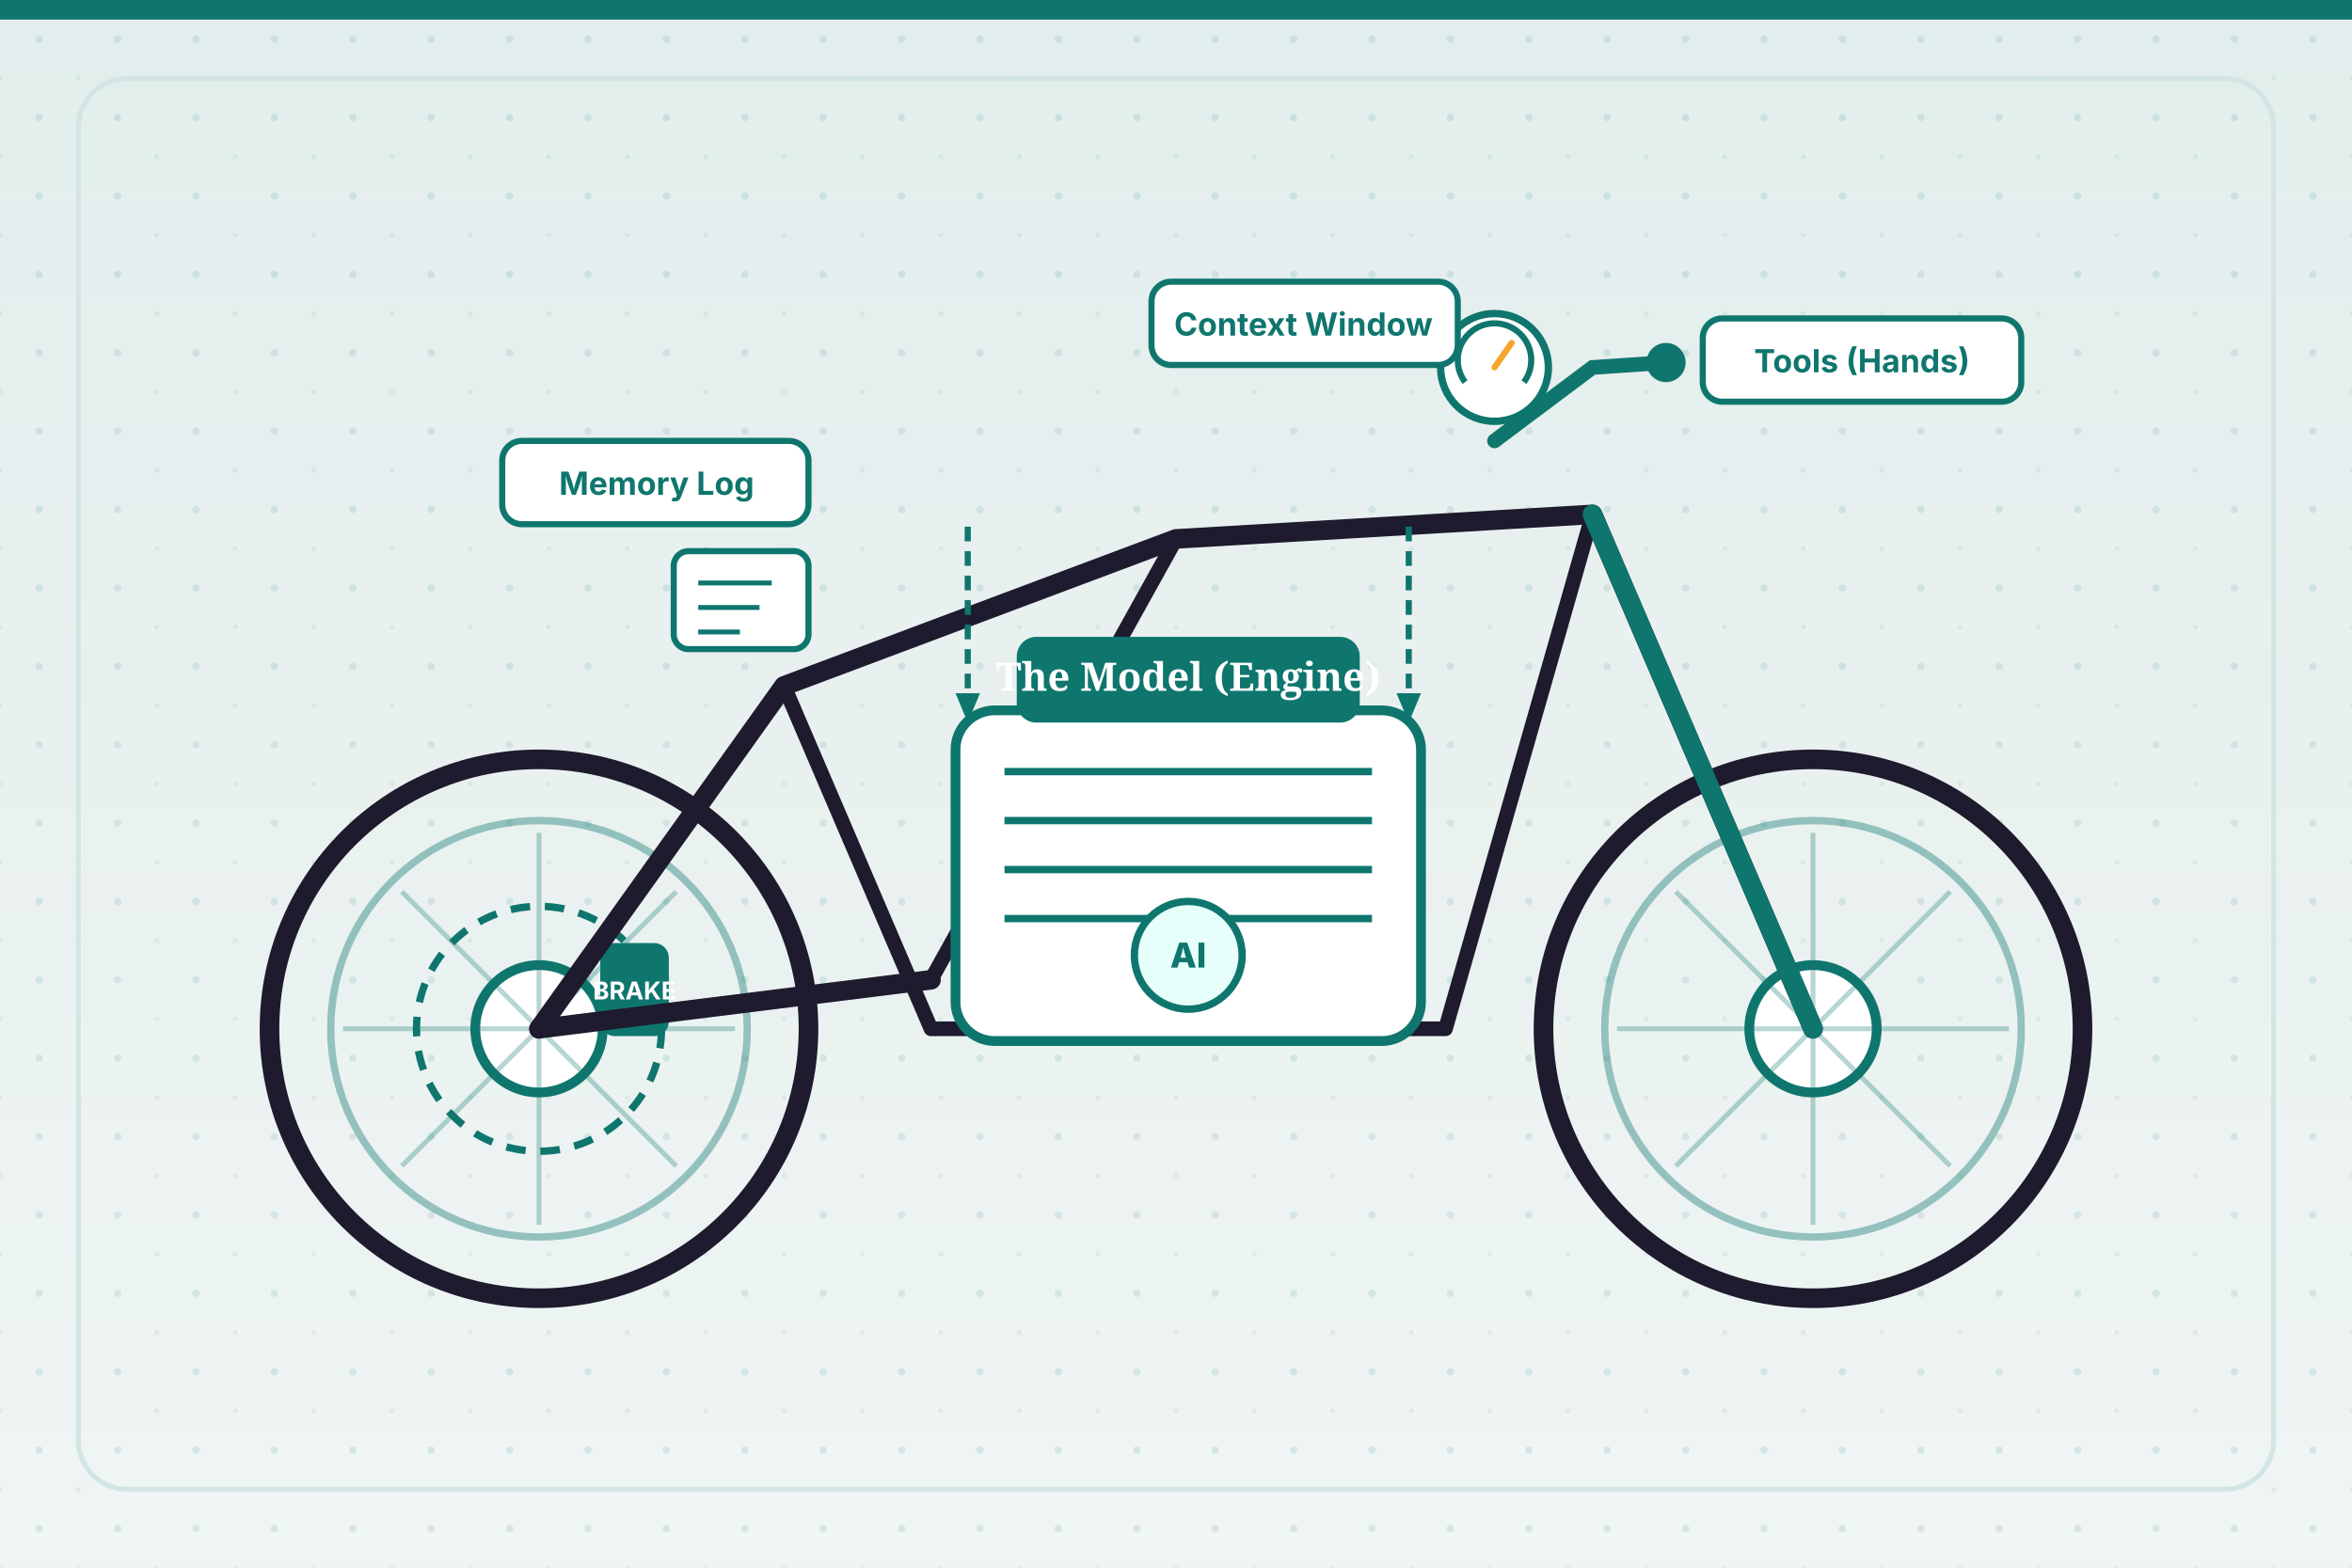
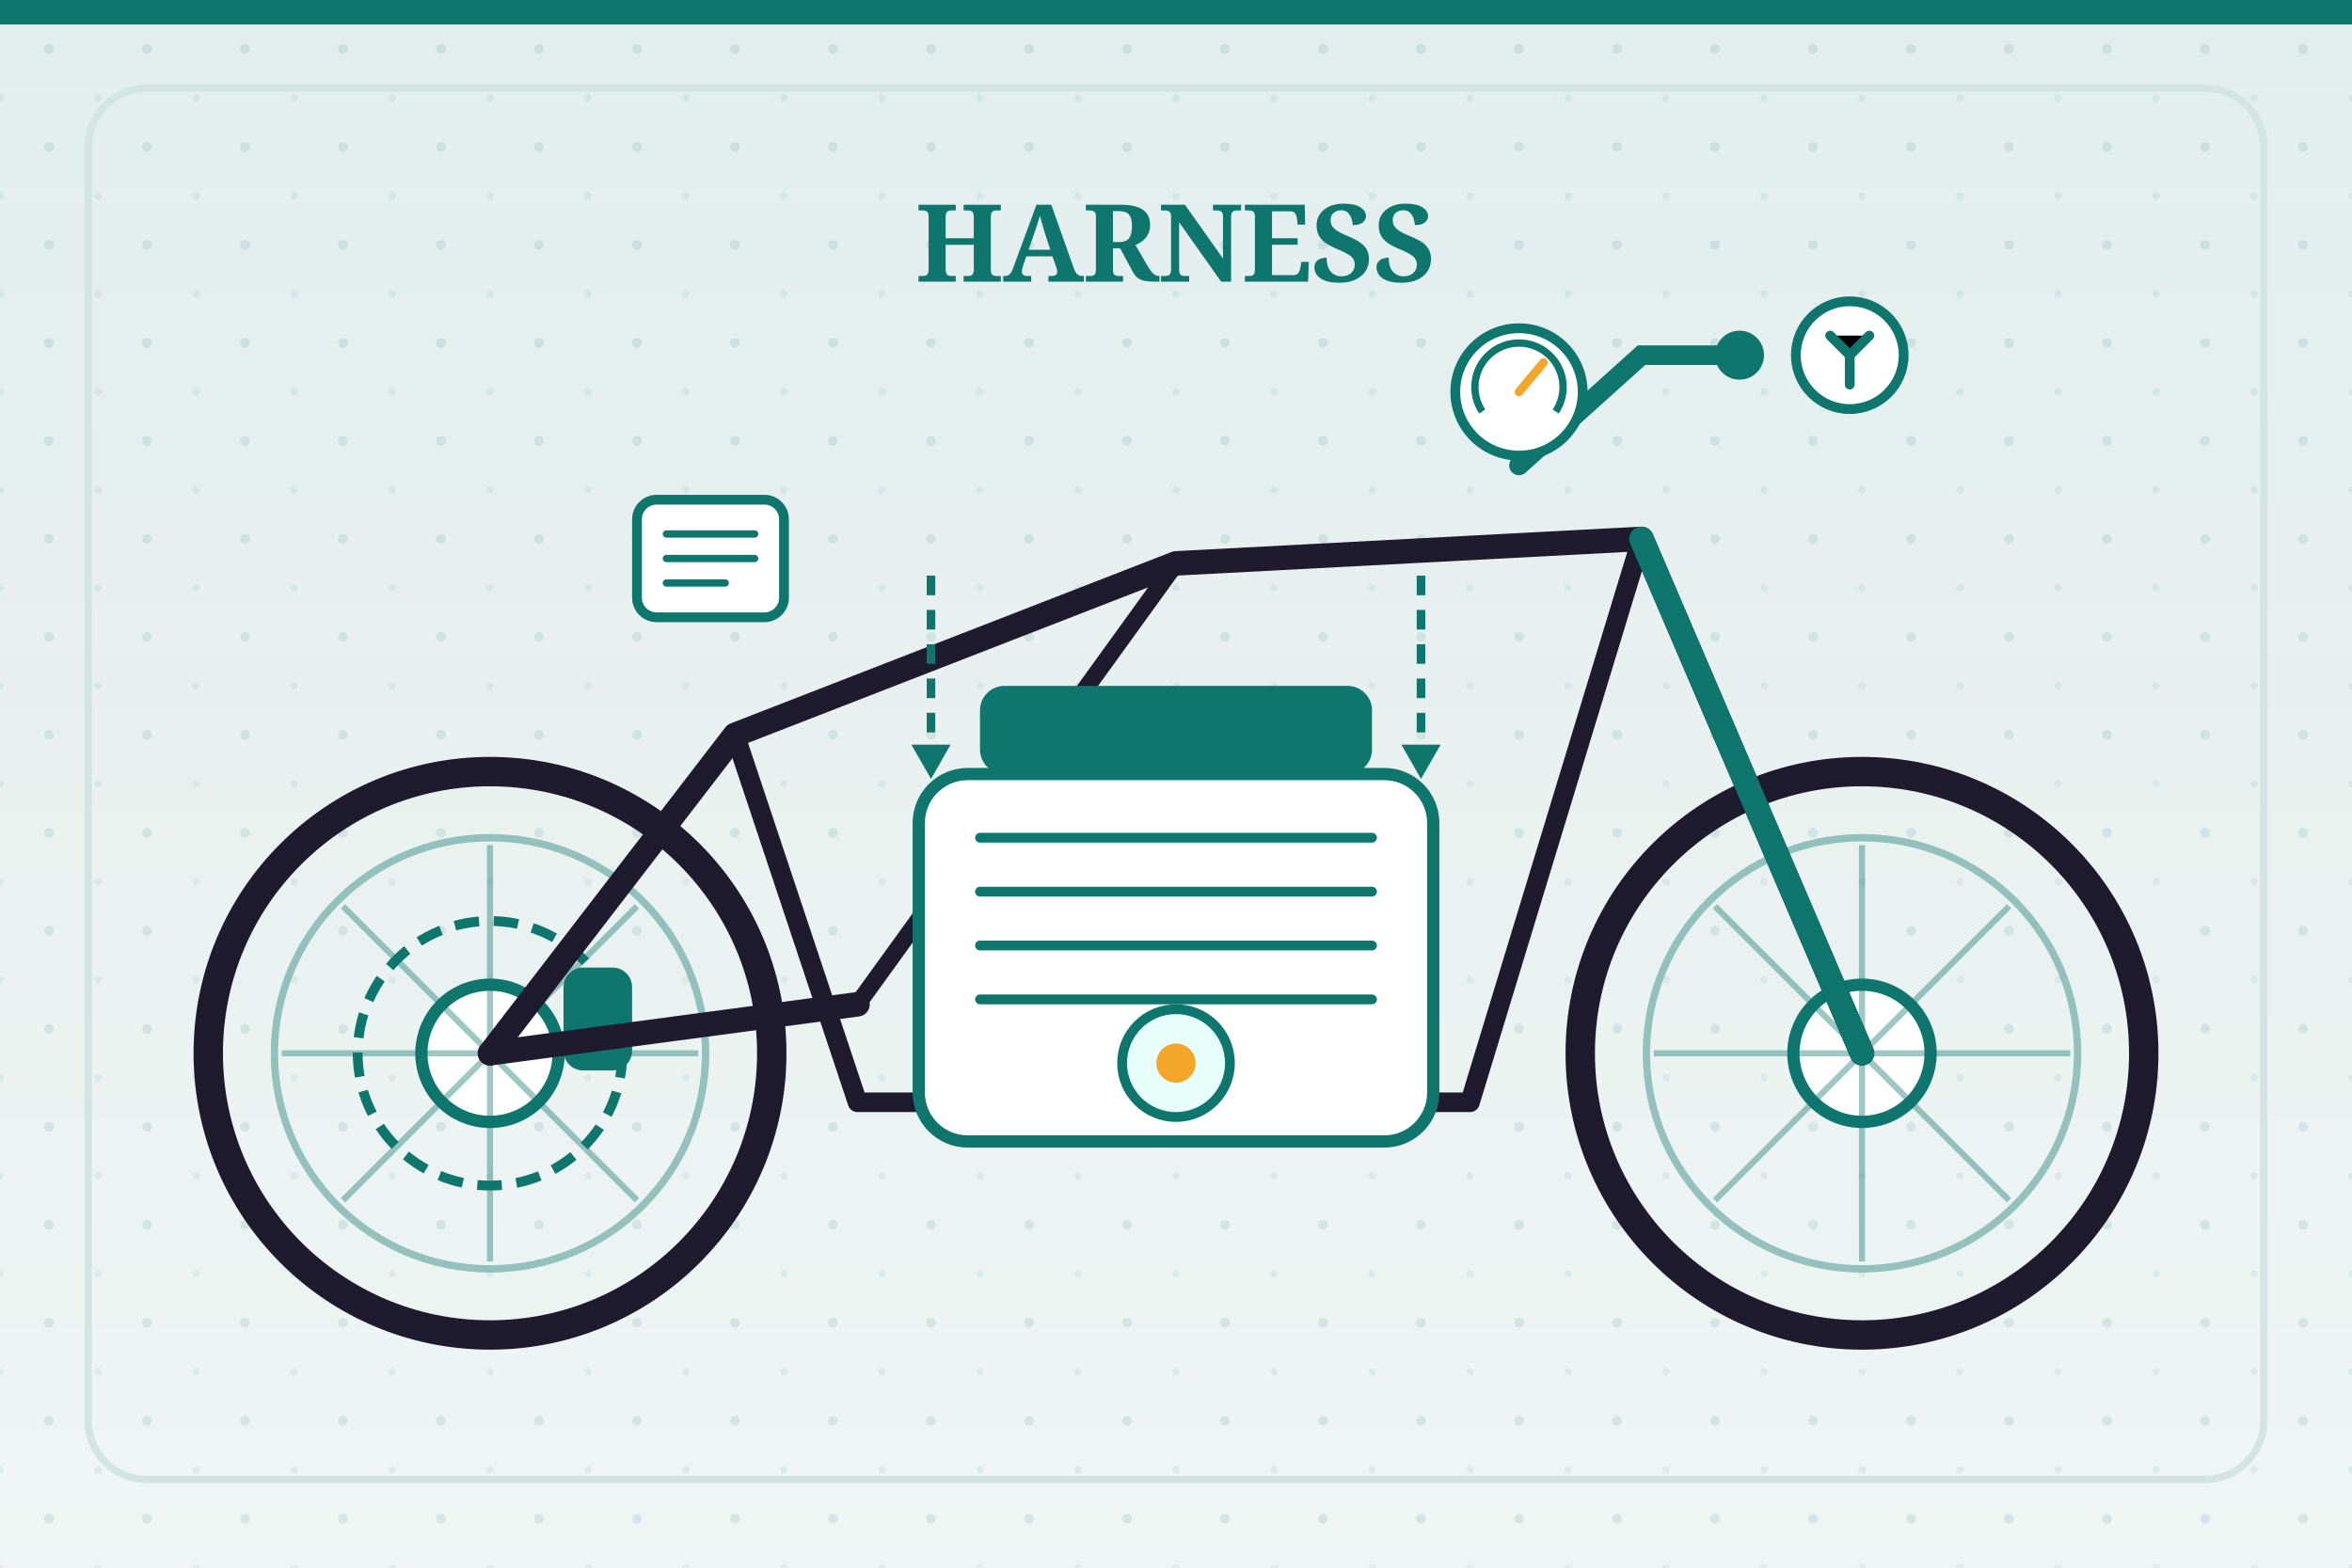
<svg xmlns="http://www.w3.org/2000/svg" viewBox="0 0 960 640" width="960" height="640" role="img" aria-label="Motorcycle frame with engine being fitted into chassis representing harness and model">
  <defs>
-     <pattern id="hn-grid" width="32" height="32" patternUnits="userSpaceOnUse">
-       <circle cx="16" cy="16" r="1.5" fill="#0F766E" opacity="0.12" />
-       <circle cx="0" cy="0" r="1" fill="#0F766E" opacity="0.08" />
-       <circle cx="32" cy="0" r="1" fill="#0F766E" opacity="0.08" />
-       <circle cx="0" cy="32" r="1" fill="#0F766E" opacity="0.08" />
-       <circle cx="32" cy="32" r="1" fill="#0F766E" opacity="0.08" />
+     <pattern id="hn-grid" width="40" height="40" patternUnits="userSpaceOnUse">
+       <circle cx="20" cy="20" r="2" fill="#0F766E" opacity="0.12" />
+       <circle cx="0" cy="0" r="1.5" fill="#0F766E" opacity="0.08" />
+       <circle cx="40" cy="0" r="1.5" fill="#0F766E" opacity="0.08" />
+       <circle cx="0" cy="40" r="1.5" fill="#0F766E" opacity="0.08" />
+       <circle cx="40" cy="40" r="1.5" fill="#0F766E" opacity="0.08" />
    </pattern>
    <linearGradient id="hn-glow" x1="0" y1="0" x2="0" y2="1">
      <stop offset="0%" stop-color="#0F766E" stop-opacity="0.08" />
      <stop offset="100%" stop-color="#0F766E" stop-opacity="0.02" />
    </linearGradient>
  </defs>
  <rect width="960" height="640" fill="#F4F8F7" />
  <rect width="960" height="640" fill="url(#hn-glow)" />
  <rect width="960" height="640" fill="url(#hn-grid)" />
-   <rect x="32" y="32" width="896" height="576" rx="20" fill="none" stroke="#D3E5E3" stroke-width="2" />
-   <g transform="translate(220, 420)">
-     <circle cx="0" cy="0" r="110" fill="none" stroke="#1E1B2E" stroke-width="8" />
-     <circle cx="0" cy="0" r="85" fill="none" stroke="#0F766E" stroke-width="3" opacity="0.4" />
+   <rect x="0" y="0" width="960" height="10" fill="#0F766E" />
+   <rect x="36" y="36" width="888" height="568" rx="24" fill="none" stroke="#D3E5E3" stroke-width="3" />
+   <text x="480" y="115" font-family="Fraunces, ui-serif, Georgia, serif" font-size="44" font-weight="600" fill="#0F766E" text-anchor="middle" letter-spacing="-0.01em">HARNESS</text>
+   <g transform="translate(200, 430)">
+     <circle cx="0" cy="0" r="115" fill="none" stroke="#1E1B2E" stroke-width="12" />
+     <circle cx="0" cy="0" r="88" fill="none" stroke="#0F766E" stroke-width="3" opacity="0.4" />
+     <circle cx="0" cy="0" r="28" fill="#FFFFFF" stroke="#0F766E" stroke-width="5" />
+     <line x1="-85" y1="0" x2="85" y2="0" stroke="#0F766E" stroke-width="2.5" opacity="0.4" />
+     <line x1="0" y1="-85" x2="0" y2="85" stroke="#0F766E" stroke-width="2.5" opacity="0.4" />
+     <line x1="-60" y1="-60" x2="60" y2="60" stroke="#0F766E" stroke-width="2.5" opacity="0.4" />
+     <line x1="-60" y1="60" x2="60" y2="-60" stroke="#0F766E" stroke-width="2.5" opacity="0.4" />
+     <circle cx="0" cy="0" r="54" fill="none" stroke="#0F766E" stroke-width="4" stroke-dasharray="10,6" />
+     <rect x="30" y="-35" width="28" height="42" rx="8" fill="#0F766E" />
+   </g>
+   <g transform="translate(760, 430)">
+     <circle cx="0" cy="0" r="115" fill="none" stroke="#1E1B2E" stroke-width="12" />
+     <circle cx="0" cy="0" r="88" fill="none" stroke="#0F766E" stroke-width="3" opacity="0.4" />
+     <circle cx="0" cy="0" r="28" fill="#FFFFFF" stroke="#0F766E" stroke-width="5" />
+     <line x1="-85" y1="0" x2="85" y2="0" stroke="#0F766E" stroke-width="2.5" opacity="0.4" />
+     <line x1="0" y1="-85" x2="0" y2="85" stroke="#0F766E" stroke-width="2.5" opacity="0.4" />
+     <line x1="-60" y1="-60" x2="60" y2="60" stroke="#0F766E" stroke-width="2.5" opacity="0.4" />
+     <line x1="-60" y1="60" x2="60" y2="-60" stroke="#0F766E" stroke-width="2.5" opacity="0.4" />
+   </g>
+   <g stroke-linecap="round" stroke-linejoin="round">
+     <line x1="200" y1="430" x2="350" y2="410" stroke="#1E1B2E" stroke-width="10" />
+     <path d="M 200 430 L 300 300 L 480 230 L 670 220 L 760 430" fill="none" stroke="#1E1B2E" stroke-width="10" />
+     <path d="M 300 300 L 350 450 L 600 450 L 670 220" fill="none" stroke="#1E1B2E" stroke-width="8" />
+     <line x1="350" y1="410" x2="480" y2="230" stroke="#1E1B2E" stroke-width="7" />
+     <line x1="670" y1="220" x2="760" y2="430" stroke="#0F766E" stroke-width="10" />
+   </g>
+   <g transform="translate(660, 160)">
+     <path d="M -40 30 L 10 -15 L 50 -15" fill="none" stroke="#0F766E" stroke-width="8" stroke-linecap="round" />
+     <circle cx="50" cy="-15" r="10" fill="#0F766E" />
+     <circle cx="95" cy="-15" r="22" fill="#FFFFFF" stroke="#0F766E" stroke-width="4" />
+     <path d="M 87 -23 L 95 -15 L 103 -23 M 95 -15 L 95 -3" stroke="#0F766E" stroke-width="4" stroke-linecap="round" />
+   </g>
+   <g transform="translate(620, 160)">
    <circle cx="0" cy="0" r="26" fill="#FFFFFF" stroke="#0F766E" stroke-width="4" />
-     <line x1="-80" y1="0" x2="80" y2="0" stroke="#0F766E" stroke-width="2" opacity="0.3" />
-     <line x1="0" y1="-80" x2="0" y2="80" stroke="#0F766E" stroke-width="2" opacity="0.3" />
-     <line x1="-56" y1="-56" x2="56" y2="56" stroke="#0F766E" stroke-width="2" opacity="0.3" />
-     <line x1="-56" y1="56" x2="56" y2="-56" stroke="#0F766E" stroke-width="2" opacity="0.3" />
-     <circle cx="0" cy="0" r="50" fill="none" stroke="#0F766E" stroke-width="3" stroke-dasharray="8,6" />
-     <rect x="25" y="-35" width="28" height="38" rx="6" fill="#0F766E" />
-     <text x="39" y="-12" font-family="Inter, sans-serif" font-size="10" font-weight="700" fill="#FFFFFF" text-anchor="middle">BRAKE</text>
+     <path d="M -15 8 A 18 18 0 1 1 15 8" fill="none" stroke="#0F766E" stroke-width="3" />
+     <line x1="0" y1="0" x2="10" y2="-12" stroke="#F4A62A" stroke-width="3.5" stroke-linecap="round" />
  </g>
-   <g transform="translate(740, 420)">
-     <circle cx="0" cy="0" r="110" fill="none" stroke="#1E1B2E" stroke-width="8" />
-     <circle cx="0" cy="0" r="85" fill="none" stroke="#0F766E" stroke-width="3" opacity="0.4" />
-     <circle cx="0" cy="0" r="26" fill="#FFFFFF" stroke="#0F766E" stroke-width="4" />
-     <line x1="-80" y1="0" x2="80" y2="0" stroke="#0F766E" stroke-width="2" opacity="0.3" />
-     <line x1="0" y1="-80" x2="0" y2="80" stroke="#0F766E" stroke-width="2" opacity="0.3" />
-     <line x1="-56" y1="-56" x2="56" y2="56" stroke="#0F766E" stroke-width="2" opacity="0.3" />
-     <line x1="-56" y1="56" x2="56" y2="-56" stroke="#0F766E" stroke-width="2" opacity="0.3" />
+   <g transform="translate(290, 240)">
+     <rect x="-30" y="-36" width="60" height="48" rx="8" fill="#FFFFFF" stroke="#0F766E" stroke-width="4" />
+     <line x1="-18" y1="-22" x2="18" y2="-22" stroke="#0F766E" stroke-width="3" stroke-linecap="round" />
+     <line x1="-18" y1="-12" x2="18" y2="-12" stroke="#0F766E" stroke-width="3" stroke-linecap="round" />
+     <line x1="-18" y1="-2" x2="6" y2="-2" stroke="#0F766E" stroke-width="3" stroke-linecap="round" />
  </g>
-   <line x1="220" y1="420" x2="380" y2="400" stroke="#1E1B2E" stroke-width="8" stroke-linecap="round" />
-   <path d="M 220 420 L 320 280 L 480 220 L 650 210 L 740 420" fill="none" stroke="#1E1B2E" stroke-width="8" stroke-linecap="round" stroke-linejoin="round" />
-   <path d="M 380 400 L 480 220" stroke="#1E1B2E" stroke-width="6" stroke-linecap="round" />
-   <path d="M 320 280 L 380 420 L 590 420 L 650 210" fill="none" stroke="#1E1B2E" stroke-width="6" stroke-linecap="round" stroke-linejoin="round" />
-   <line x1="650" y1="210" x2="740" y2="420" stroke="#0F766E" stroke-width="8" stroke-linecap="round" />
-   <g transform="translate(640, 160)">
-     <path d="M -30 20 L 10 -10 L 40 -12" fill="none" stroke="#0F766E" stroke-width="6" stroke-linecap="round" />
-     <circle cx="40" cy="-12" r="8" fill="#0F766E" />
-     <rect x="55" y="-30" width="130" height="34" rx="8" fill="#FFFFFF" stroke="#0F766E" stroke-width="2.5" />
-     <text x="120" y="-8" font-family="Inter, sans-serif" font-size="13" font-weight="700" fill="#0F766E" text-anchor="middle">Tools (Hands)</text>
+   <g transform="translate(480, 360)">
+     <line x1="-100" y1="-125" x2="-100" y2="-50" stroke="#0F766E" stroke-width="3.5" stroke-dasharray="8,6" />
+     <line x1="100" y1="-125" x2="100" y2="-50" stroke="#0F766E" stroke-width="3.5" stroke-dasharray="8,6" />
+     <polygon points="-100,-42 -108,-56 -92,-56" fill="#0F766E" />
+     <polygon points="100,-42 92,-56 108,-56" fill="#0F766E" />
+     <rect x="-80" y="-80" width="160" height="36" rx="10" fill="#0F766E" />
+     <rect x="-105" y="-44" width="210" height="150" rx="20" fill="#FFFFFF" stroke="#0F766E" stroke-width="5" />
+     <line x1="-80" y1="-18" x2="80" y2="-18" stroke="#0F766E" stroke-width="4" stroke-linecap="round" />
+     <line x1="-80" y1="4" x2="80" y2="4" stroke="#0F766E" stroke-width="4" stroke-linecap="round" />
+     <line x1="-80" y1="26" x2="80" y2="26" stroke="#0F766E" stroke-width="4" stroke-linecap="round" />
+     <line x1="-80" y1="48" x2="80" y2="48" stroke="#0F766E" stroke-width="4" stroke-linecap="round" />
+     <circle cx="0" cy="74" r="22" fill="#E6FFFA" stroke="#0F766E" stroke-width="4" />
+     <circle cx="0" cy="74" r="8" fill="#F4A62A" />
  </g>
-   <g transform="translate(610, 150)">
-     <circle cx="0" cy="0" r="22" fill="#FFFFFF" stroke="#0F766E" stroke-width="3" />
-     <path d="M -12 6 A 15 15 0 1 1 12 6" fill="none" stroke="#0F766E" stroke-width="2.5" />
-     <line x1="0" y1="0" x2="7" y2="-10" stroke="#F4A62A" stroke-width="2.5" stroke-linecap="round" />
-     <rect x="-140" y="-35" width="125" height="34" rx="8" fill="#FFFFFF" stroke="#0F766E" stroke-width="2.5" />
-     <text x="-78" y="-13" font-family="Inter, sans-serif" font-size="13" font-weight="700" fill="#0F766E" text-anchor="middle">Context Window</text>
-   </g>
-   <g transform="translate(485, 335)">
-     <line x1="-90" y1="-120" x2="-90" y2="-45" stroke="#0F766E" stroke-width="2.5" stroke-dasharray="6,4" />
-     <line x1="90" y1="-120" x2="90" y2="-45" stroke="#0F766E" stroke-width="2.5" stroke-dasharray="6,4" />
-     <polygon points="-90,-40 -95,-52 -85,-52" fill="#0F766E" />
-     <polygon points="90,-40 85,-52 95,-52" fill="#0F766E" />
-     <rect x="-95" y="-45" width="190" height="135" rx="16" fill="#FFFFFF" stroke="#0F766E" stroke-width="4" />
-     <line x1="-75" y1="-20" x2="75" y2="-20" stroke="#0F766E" stroke-width="3" />
-     <line x1="-75" y1="0" x2="75" y2="0" stroke="#0F766E" stroke-width="3" />
-     <line x1="-75" y1="20" x2="75" y2="20" stroke="#0F766E" stroke-width="3" />
-     <line x1="-75" y1="40" x2="75" y2="40" stroke="#0F766E" stroke-width="3" />
-     <rect x="-70" y="-75" width="140" height="35" rx="8" fill="#0F766E" />
-     <text x="0" y="-53" font-family="Fraunces, serif" font-size="16" font-weight="600" fill="#FFFFFF" text-anchor="middle">The Model (Engine)</text>
-     <circle cx="0" cy="55" r="22" fill="#E6FFFA" stroke="#0F766E" stroke-width="3" />
-     <text x="0" y="60" font-family="Inter, sans-serif" font-size="14" font-weight="800" fill="#0F766E" text-anchor="middle">AI</text>
-   </g>
-   <g transform="translate(320, 280)">
-     <rect x="-45" y="-55" width="55" height="40" rx="6" fill="#FFFFFF" stroke="#0F766E" stroke-width="2.5" />
-     <line x1="-35" y1="-42" x2="-5" y2="-42" stroke="#0F766E" stroke-width="2" />
-     <line x1="-35" y1="-32" x2="-10" y2="-32" stroke="#0F766E" stroke-width="2" />
-     <line x1="-35" y1="-22" x2="-18" y2="-22" stroke="#0F766E" stroke-width="2" />
-     <rect x="-115" y="-100" width="125" height="34" rx="8" fill="#FFFFFF" stroke="#0F766E" stroke-width="2.5" />
-     <text x="-52" y="-78" font-family="Inter, sans-serif" font-size="13" font-weight="700" fill="#0F766E" text-anchor="middle">Memory Log</text>
-   </g>
-   <rect x="0" y="0" width="960" height="8" fill="#0F766E" />
</svg>
